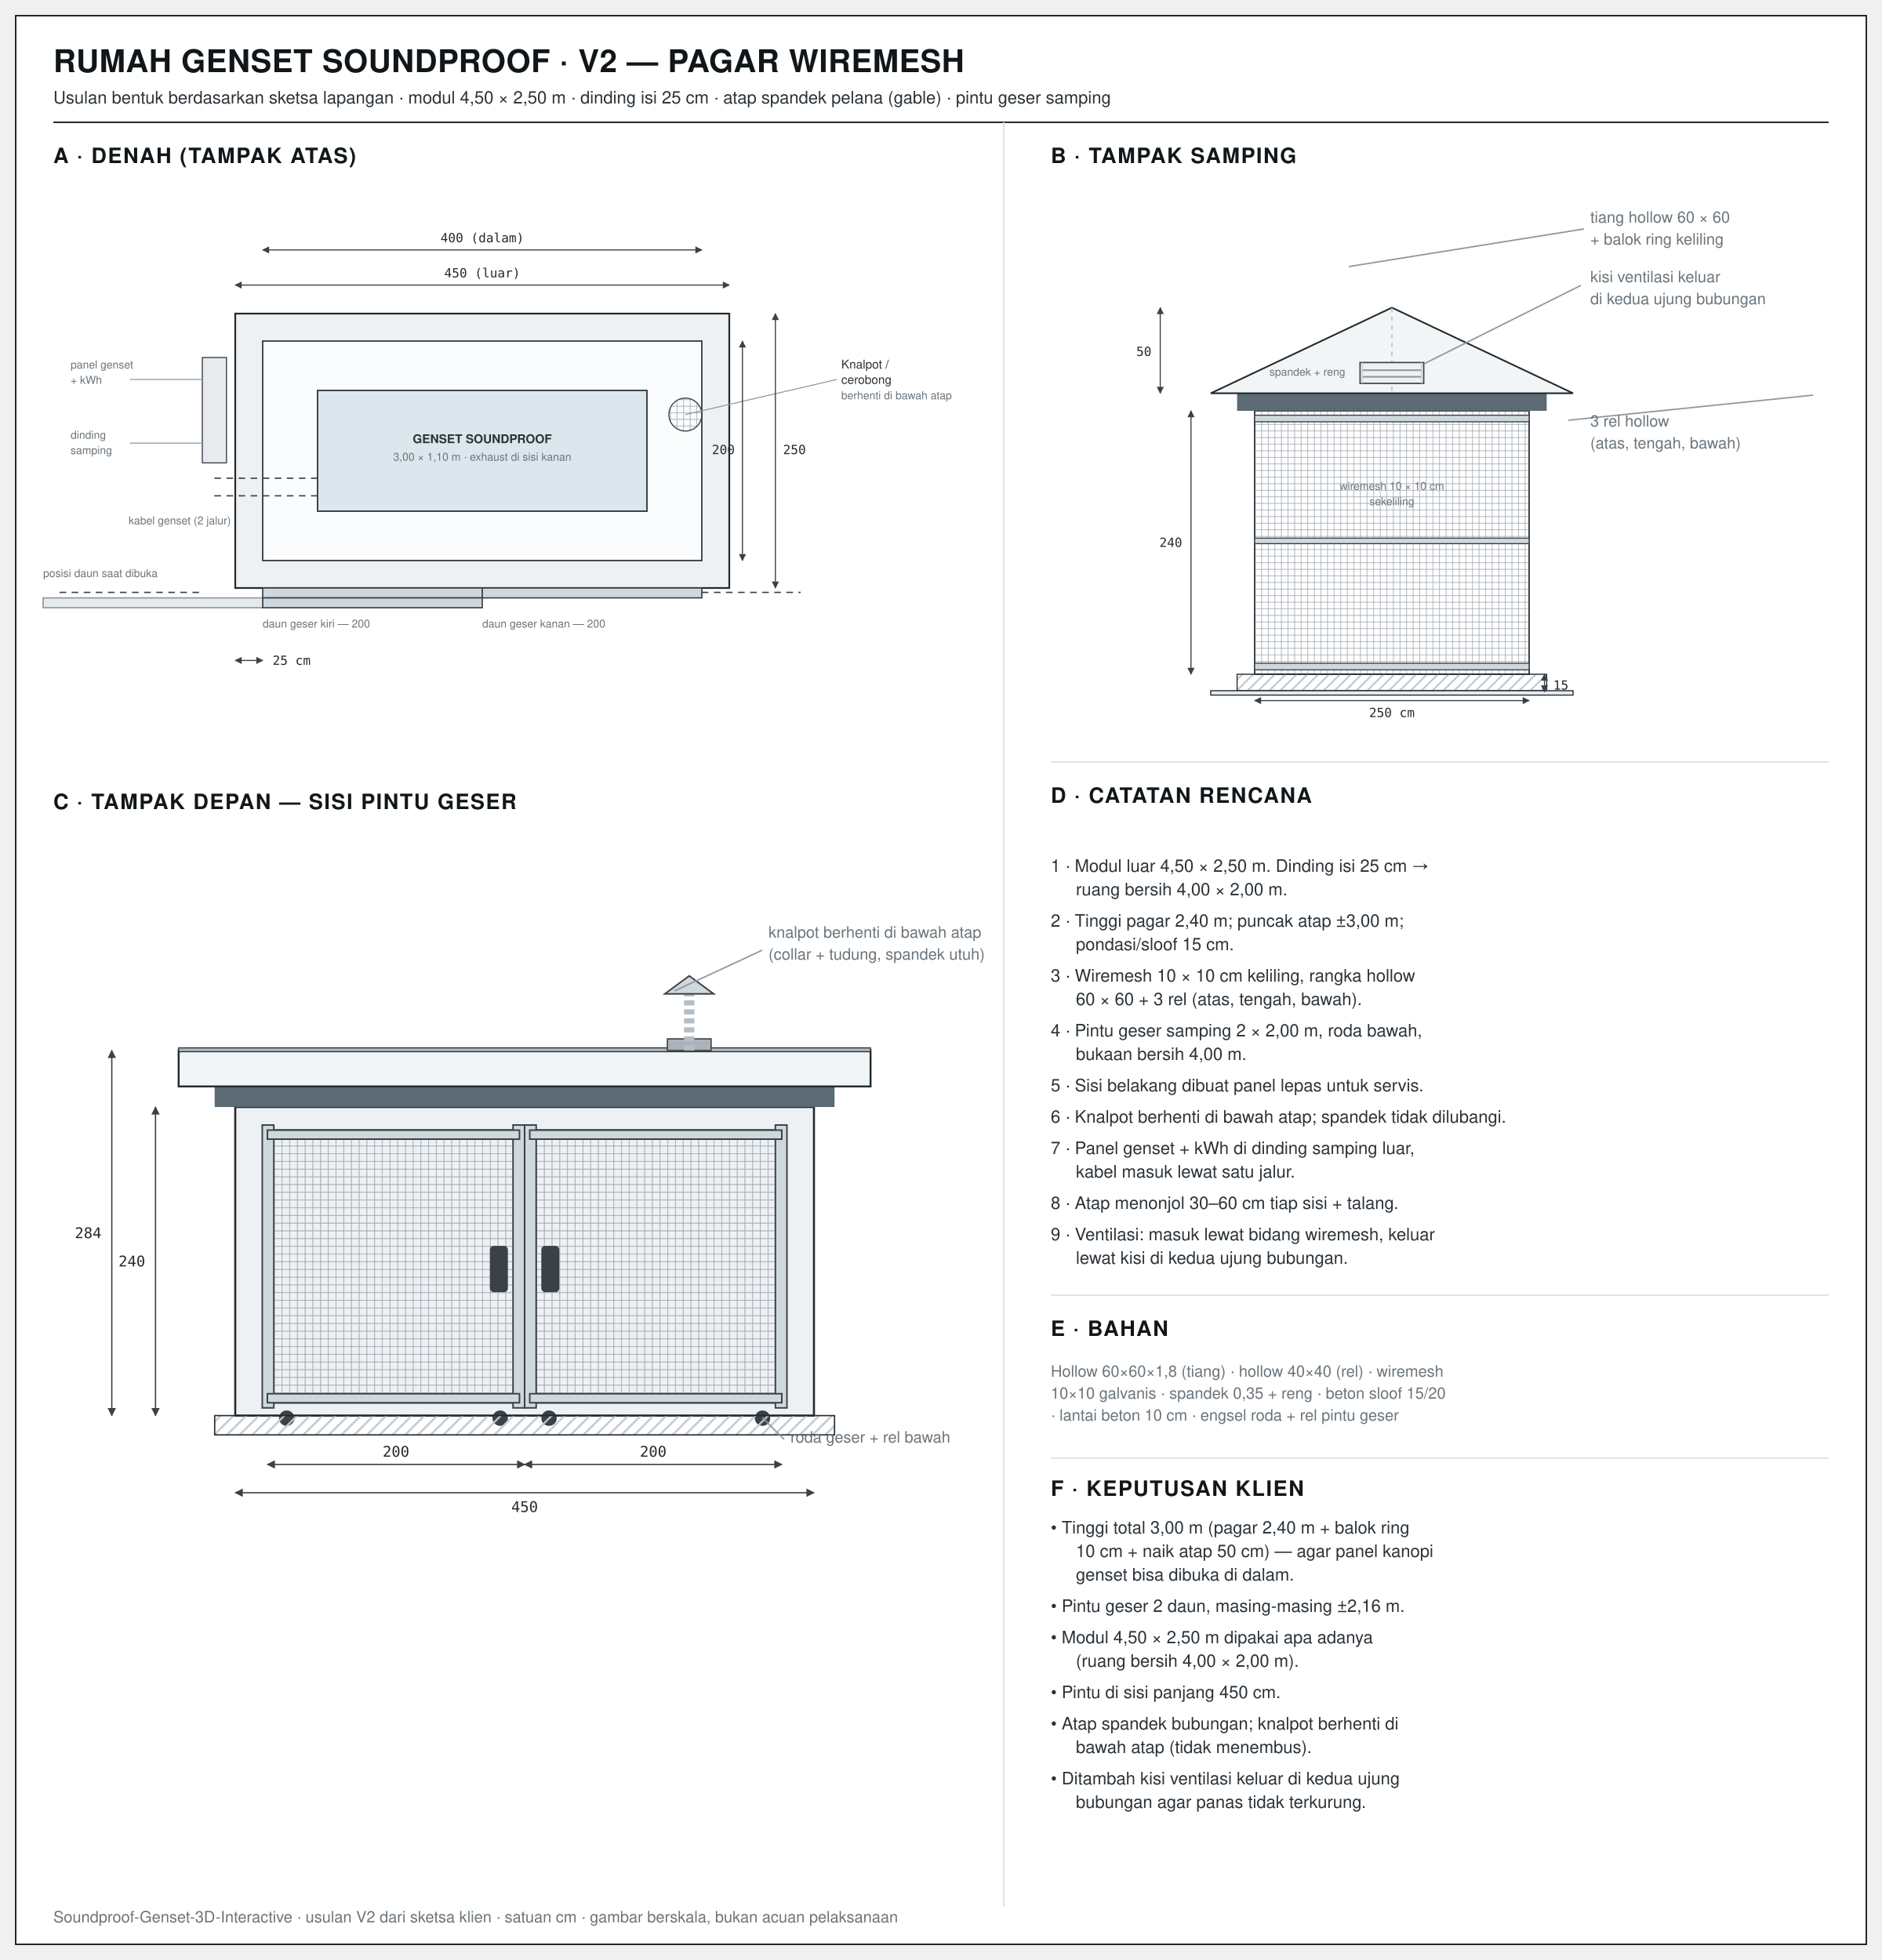
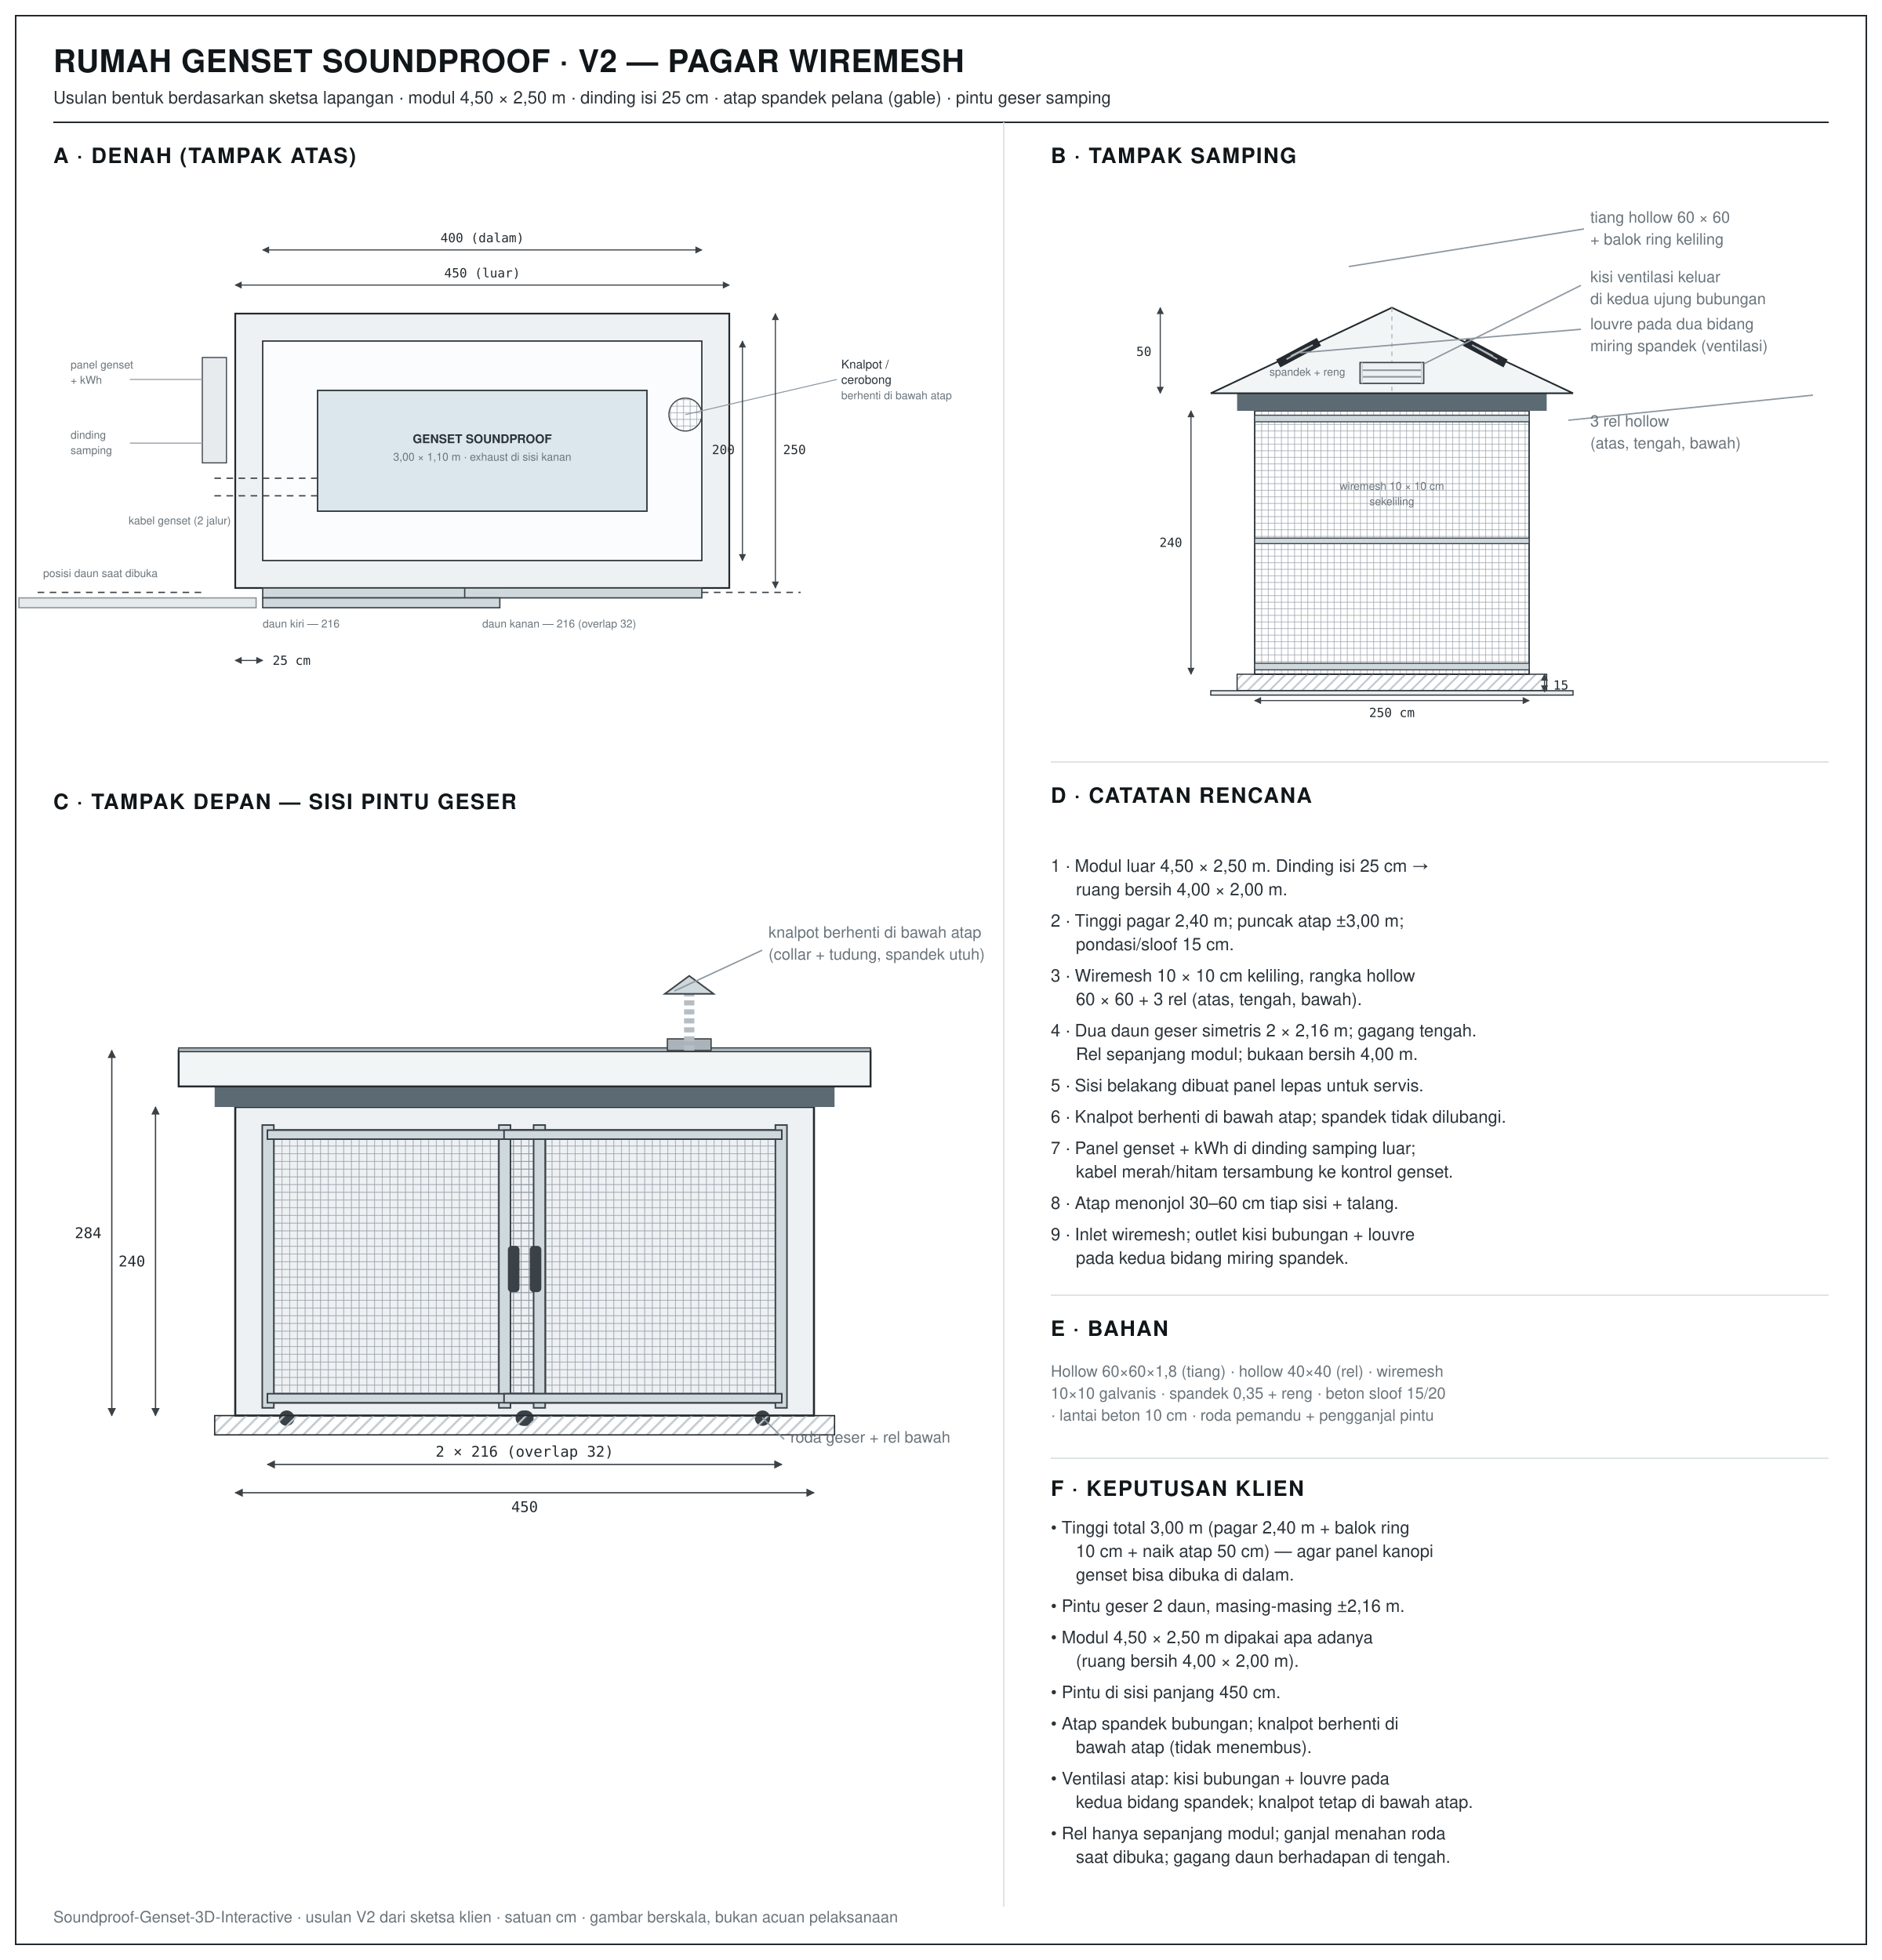
<svg xmlns="http://www.w3.org/2000/svg" viewBox="0 0 1200 1250" width="1200" height="1250" font-family="'IBM Plex Sans',Helvetica,Arial,sans-serif">
  <defs>
    <marker id="ar" viewBox="0 0 10 10" refX="9" refY="5" markerWidth="6.5" markerHeight="6.5" orient="auto-start-reverse">
      <path d="M0 0 L10 5 L0 10 z" fill="#3a4147" />
    </marker>
    <marker id="arr" viewBox="0 0 10 10" refX="1" refY="5" markerWidth="6.5" markerHeight="6.5" orient="auto-start-reverse">
      <path d="M0 0 L10 5 L0 10 z" fill="#3a4147" />
    </marker>
    <pattern id="mesh" width="6" height="6" patternUnits="userSpaceOnUse">
      <path d="M0 0 H6 M0 0 V6" stroke="#8d97a0" stroke-width="0.9" fill="none" />
    </pattern>
    <pattern id="hatch" width="7" height="7" patternUnits="userSpaceOnUse" patternTransform="rotate(45)">
      <line x1="0" y1="0" x2="0" y2="7" stroke="#b9c1c7" stroke-width="3" />
    </pattern>
    <style>
      .frame{fill:#fff;stroke:#232a2f;stroke-width:1}
      .wall{fill:#eef1f3;stroke:#232a2f;stroke-width:1.6}
      .inner{fill:#fafcfd;stroke:#232a2f;stroke-width:1.2}
      .ring{fill:#5b6a73}
      .genset{fill:#dbe7ed;stroke:#3a4147;stroke-width:1.4}
      .roof{fill:#f2f5f6;stroke:#232a2f;stroke-width:1.5}
      .leaf{fill:#cfd8dd;stroke:#3a4147;stroke-width:1.2}
      .dash{fill:none;stroke:#3a4147;stroke-width:1.2;stroke-dasharray:6 5}
      .dim{stroke:#3a4147;stroke-width:1;marker-start:url(#ar);marker-end:url(#ar)}
      .dimv{stroke:#3a4147;stroke-width:1;marker-start:url(#ar);marker-end:url(#ar)}
      .dimt{font-size:11.5px;fill:#232a2f;font-family:'IBM Plex Mono',monospace}
      .h1{font-size:20px;font-weight:700;fill:#101619;letter-spacing:.3px}
      .h2{font-size:13.5px;font-weight:700;fill:#101619;letter-spacing:.8px}
      .lbl{font-size:11px;fill:#2b3339}
      .lblb{font-size:11px;font-weight:700;fill:#2b3339}
      .note{font-size:10px;fill:#6a747b}
      .acc{stroke:#c2201a;stroke-width:1.4;fill:none}
      .wheel{fill:#3a4147}
      .lead{stroke:#8d97a0;stroke-width:.9;fill:none}
    </style>
  </defs>
+   <rect x="0" y="0" width="1200" height="1250" fill="#ffffff" />
  <rect class="frame" x="10" y="10" width="1180" height="1230" />
  <text class="h1" x="34" y="46">RUMAH GENSET SOUNDPROOF · V2 — PAGAR WIREMESH</text>
  <text class="lbl" x="34" y="66">Usulan bentuk berdasarkan sketsa lapangan · modul 4,50 × 2,50 m · dinding isi 25 cm · atap spandek pelana (gable) · pintu geser samping</text>
  <line x1="34" y1="78" x2="1166" y2="78" stroke="#232a2f" />
  <line x1="640" y1="78" x2="640" y2="1216" stroke="#dfe4e7" />
  <text class="h2" x="34" y="104">A · DENAH (TAMPAK ATAS)</text>
  <g transform="translate(150,200) scale(0.70)">
    <rect x="0" y="0" width="450" height="250" class="wall" />
    <rect x="25" y="25" width="400" height="200" class="inner" />
    <rect x="75" y="70" width="300" height="110" class="genset" />
    <text class="lblb" x="225" y="118" text-anchor="middle">GENSET SOUNDPROOF</text>
    <text class="note" x="225" y="134" text-anchor="middle">3,00 × 1,10 m · exhaust di sisi kanan</text>
    <circle cx="410" cy="92" r="15" fill="url(#mesh)" stroke="#3a4147" />
    <line x1="410" y1="92" x2="548" y2="60" class="lead" />
    <text class="lbl" x="552" y="50">Knalpot /</text>
    <text class="lbl" x="552" y="64">cerobong</text>
    <text class="note" x="552" y="78">berhenti di bawah atap</text>
-     <rect x="25" y="250" width="200" height="9" class="leaf" />
-     <rect x="225" y="250" width="200" height="9" class="leaf" />
-     <rect x="25" y="259" width="200" height="9" class="leaf" />
-     <rect x="-175" y="259" width="200" height="9" class="leaf" opacity="0.55" />
-     <path class="dash" d="M-160 254 L-30 254" />
+     <rect x="25" y="250" width="216" height="9" class="leaf" />
+     <rect x="209" y="250" width="216" height="9" class="leaf" />
+     <rect x="25" y="259" width="216" height="9" class="leaf" />
+     <rect x="-197" y="259" width="216" height="9" class="leaf" opacity="0.55" />
+     <path class="dash" d="M-180 254 L-30 254" />
    <path class="dash" d="M425 254 L515 254" />
-     <text class="note" x="25" y="286">daun geser kiri — 200</text>
-     <text class="note" x="225" y="286">daun geser kanan — 200</text>
+     <text class="note" x="25" y="286">daun kiri — 216</text>
+     <text class="note" x="225" y="286">daun kanan — 216 (overlap 32)</text>
    <text class="note" x="-175" y="240">posisi daun saat dibuka</text>
    <rect x="-30" y="40" width="22" height="96" fill="#e7ebee" stroke="#3a4147" />
    <line x1="-30" y1="60" x2="-96" y2="60" class="lead" />
    <text class="note" x="-150" y="50">panel genset</text>
    <text class="note" x="-150" y="64">+ kWh</text>
    <line x1="-30" y1="118" x2="-96" y2="118" class="lead" />
    <text class="note" x="-150" y="114">dinding</text>
    <text class="note" x="-150" y="128">samping</text>
    <path class="dash" d="M75 150 L-24 150" />
    <path class="dash" d="M75 166 L-24 166" />
    <text class="note" x="-4" y="192" text-anchor="end">kabel genset (2 jalur)</text>
    <path class="dim" d="M0 -26 L450 -26" />
    <text class="dimt" x="225" y="-33" text-anchor="middle">450 (luar)</text>
    <path class="dim" d="M25 -58 L425 -58" />
    <text class="dimt" x="225" y="-65" text-anchor="middle">400 (dalam)</text>
    <path class="dimv" d="M492 0 L492 250" />
    <text class="dimt" x="499" y="128">250</text>
    <path class="dimv" d="M462 25 L462 225" />
    <text class="dimt" x="455" y="128" text-anchor="end">200</text>
    <path class="dim" d="M0 316 L25 316" />
    <text class="dimt" x="34" y="320">25 cm</text>
  </g>
  <text class="h2" x="670" y="104">B · TAMPAK SAMPING</text>
  <g transform="translate(800,262) scale(0.70)">
    <rect x="0" y="0" width="250" height="240" fill="url(#mesh)" stroke="#3a4147" stroke-width="1.4" />
    <rect x="0" y="4" width="250" height="6" fill="#cfd8dd" stroke="#3a4147" />
    <rect x="0" y="116" width="250" height="5" fill="#cfd8dd" stroke="#3a4147" />
    <rect x="0" y="230" width="250" height="6" fill="#cfd8dd" stroke="#3a4147" />
    <text class="note" x="125" y="72" text-anchor="middle">wiremesh 10 × 10 cm</text>
    <text class="note" x="125" y="86" text-anchor="middle">sekeliling</text>
    <rect x="-16" y="-16" width="282" height="16" class="ring" />
    <path class="roof" d="M-40 -16 L125 -94 L290 -16 Z" />
    <line x1="125" y1="-94" x2="125" y2="-16" stroke="#aeb7bd" stroke-width="1" stroke-dasharray="4 4" />
    <text class="note" x="48" y="-32" text-anchor="middle">spandek + reng</text>
    <rect x="96" y="-44" width="58" height="19" fill="#eef1f3" stroke="#3a4147" stroke-width="1.2" />
    <line x1="98" y1="-37" x2="152" y2="-37" stroke="#8d97a0" stroke-width="1.5" />
    <line x1="98" y1="-31" x2="152" y2="-31" stroke="#8d97a0" stroke-width="1.5" />
    <line x1="98" y1="-44" x2="98" y2="-25" stroke="#c8ced2" stroke-width="1" />
    <line x1="152" y1="-44" x2="152" y2="-25" stroke="#c8ced2" stroke-width="1" />
+     <path d="M25 -45 L55 -61" stroke="#252a2e" stroke-width="8" stroke-linecap="square" />
+     <path d="M195 -61 L225 -45" stroke="#252a2e" stroke-width="8" stroke-linecap="square" />
+     <path d="M29 -47 L53 -60 M198 -60 L221 -47" stroke="#aeb7bd" stroke-width="1.4" />
+     <path d="M33 -50 L49 -58 M202 -58 L217 -50" stroke="#aeb7bd" stroke-width="1.4" />
    <rect x="-16" y="240" width="282" height="15" fill="url(#hatch)" stroke="#232a2f" />
    <rect x="-40" y="255" width="330" height="4" fill="#e7ebee" stroke="#232a2f" />
    <path class="dimv" d="M-58 0 L-58 240" />
    <text class="dimt" x="-66" y="124" text-anchor="end">240</text>
    <path class="dimv" d="M-86 -16 L-86 -94" />
    <text class="dimt" x="-94" y="-50" text-anchor="end">50</text>
    <path class="dim" d="M0 264 L250 264" />
    <text class="dimt" x="125" y="279" text-anchor="middle">250 cm</text>
    <path class="dimv" d="M264 240 L264 256" />
    <text class="dimt" x="272" y="254">15</text>
  </g>
  <line x1="860" y1="170" x2="1010" y2="146" class="lead" />
  <text class="note" x="1014" y="142">tiang hollow 60 × 60</text>
  <text class="note" x="1014" y="156">+ balok ring keliling</text>
  <line x1="908" y1="232" x2="1008" y2="182" class="lead" />
  <text class="note" x="1014" y="180">kisi ventilasi keluar</text>
  <text class="note" x="1014" y="194">di kedua ujung bubungan</text>
+   <line x1="829" y1="225" x2="1008" y2="210" class="lead" />
+   <text class="note" x="1014" y="210">louvre pada dua bidang</text>
+   <text class="note" x="1014" y="224">miring spandek (ventilasi)</text>
  <line x1="1156" y1="252" x2="1000" y2="268" class="lead" />
  <text class="note" x="1014" y="272">3 rel hollow</text>
  <text class="note" x="1014" y="286">(atas, tengah, bawah)</text>
  <line x1="670" y1="486" x2="1166" y2="486" stroke="#dfe4e7" />
  <text class="h2" x="670" y="512">D · CATATAN RENCANA</text>
  <g class="lbl">
    <text x="670" y="556">1 · Modul luar 4,50 × 2,50 m. Dinding isi 25 cm →</text>
    <text x="686" y="571">ruang bersih 4,00 × 2,00 m.</text>
    <text x="670" y="591">2 · Tinggi pagar 2,40 m; puncak atap ±3,00 m;</text>
    <text x="686" y="606">pondasi/sloof 15 cm.</text>
    <text x="670" y="626">3 · Wiremesh 10 × 10 cm keliling, rangka hollow</text>
    <text x="686" y="641">60 × 60 + 3 rel (atas, tengah, bawah).</text>
-     <text x="670" y="661">4 · Pintu geser samping 2 × 2,00 m, roda bawah,</text>
-     <text x="686" y="676">bukaan bersih 4,00 m.</text>
+     <text x="670" y="661">4 · Dua daun geser simetris 2 × 2,16 m; gagang tengah.</text>
+     <text x="686" y="676">Rel sepanjang modul; bukaan bersih 4,00 m.</text>
    <text x="670" y="696">5 · Sisi belakang dibuat panel lepas untuk servis.</text>
    <text x="670" y="716">6 · Knalpot berhenti di bawah atap; spandek tidak dilubangi.</text>
-     <text x="670" y="736">7 · Panel genset + kWh di dinding samping luar,</text>
-     <text x="686" y="751">kabel masuk lewat satu jalur.</text>
+     <text x="670" y="736">7 · Panel genset + kWh di dinding samping luar;</text>
+     <text x="686" y="751">kabel merah/hitam tersambung ke kontrol genset.</text>
    <text x="670" y="771">8 · Atap menonjol 30–60 cm tiap sisi + talang.</text>
-     <text x="670" y="791">9 · Ventilasi: masuk lewat bidang wiremesh, keluar</text>
-     <text x="686" y="806">lewat kisi di kedua ujung bubungan.</text>
+     <text x="670" y="791">9 · Inlet wiremesh; outlet kisi bubungan + louvre</text>
+     <text x="686" y="806">pada kedua bidang miring spandek.</text>
  </g>
  <text class="h2" x="34" y="516">C · TAMPAK DEPAN — SISI PINTU GESER</text>
  <g transform="translate(150,706) scale(0.82)">
    <rect x="0" y="0" width="450" height="240" class="wall" />
-     <rect x="25" y="18" width="196" height="212" fill="url(#mesh)" stroke="#3a4147" stroke-width="1.5" />
-     <rect x="229" y="18" width="196" height="212" fill="url(#mesh)" stroke="#3a4147" stroke-width="1.5" />
+     <rect x="25" y="18" width="216" height="212" fill="url(#mesh)" stroke="#3a4147" stroke-width="1.5" />
+     <rect x="209" y="18" width="216" height="212" fill="url(#mesh)" stroke="#3a4147" stroke-width="1.5" />
    <rect x="21" y="14" width="9" height="220" class="leaf" />
-     <rect x="216" y="14" width="9" height="220" class="leaf" />
-     <rect x="225" y="14" width="9" height="220" class="leaf" />
+     <rect x="232" y="14" width="9" height="220" class="leaf" />
+     <rect x="205" y="14" width="9" height="220" class="leaf" />
    <rect x="420" y="14" width="9" height="220" class="leaf" />
-     <rect x="25" y="18" width="196" height="7" class="leaf" />
-     <rect x="229" y="18" width="196" height="7" class="leaf" />
-     <rect x="25" y="223" width="196" height="7" class="leaf" />
-     <rect x="229" y="223" width="196" height="7" class="leaf" />
-     <rect x="198" y="108" width="14" height="36" rx="3" fill="#3a4147" />
-     <rect x="238" y="108" width="14" height="36" rx="3" fill="#3a4147" />
+     <rect x="25" y="18" width="216" height="7" class="leaf" />
+     <rect x="209" y="18" width="216" height="7" class="leaf" />
+     <rect x="25" y="223" width="216" height="7" class="leaf" />
+     <rect x="209" y="223" width="216" height="7" class="leaf" />
+     <rect x="212" y="108" width="9" height="36" rx="3" fill="#3a4147" />
+     <rect x="229" y="108" width="9" height="36" rx="3" fill="#3a4147" />
    <circle class="wheel" cx="40" cy="242" r="6" />
-     <circle class="wheel" cx="206" cy="242" r="6" />
-     <circle class="wheel" cx="244" cy="242" r="6" />
+     <circle class="wheel" cx="226" cy="242" r="6" />
+     <circle class="wheel" cx="224" cy="242" r="6" />
    <circle class="wheel" cx="410" cy="242" r="6" />
    <rect x="-16" y="-16" width="482" height="16" class="ring" />
    <path class="roof" d="M-44 -16 L494 -16 L494 -44 L-44 -44 Z" />
    <rect x="-44" y="-46" width="538" height="3" fill="#aeb7bd" stroke="#232a2f" stroke-width=".8" />
    <rect x="-16" y="240" width="482" height="15" fill="url(#hatch)" stroke="#232a2f" />
    <rect x="336" y="-53" width="34" height="9" fill="#aab3b9" stroke="#3a4147" stroke-width="1" />
    <line x1="353" y1="-44" x2="353" y2="-88" stroke="#b6bec4" stroke-width="8" stroke-dasharray="4 3" />
    <path d="M334 -88 L372 -88 L353 -102 Z" fill="#cfd8dd" stroke="#3a4147" stroke-width="1.2" />
    <path class="dim" d="M0 300 L450 300" />
    <text class="dimt" x="225" y="315" text-anchor="middle">450</text>
-     <path class="dim" d="M25 278 L225 278" />
-     <text class="dimt" x="125" y="272" text-anchor="middle">200</text>
-     <path class="dim" d="M225 278 L425 278" />
-     <text class="dimt" x="325" y="272" text-anchor="middle">200</text>
+     <path class="dim" d="M25 278 L425 278" />
+     <text class="dimt" x="225" y="272" text-anchor="middle">2 × 216 (overlap 32)</text>
    <path class="dimv" d="M-62 0 L-62 240" />
    <text class="dimt" x="-70" y="124" text-anchor="end">240</text>
    <path class="dimv" d="M-96 -44 L-96 240" />
    <text class="dimt" x="-104" y="102" text-anchor="end">284</text>
  </g>
  <line x1="430" y1="632" x2="486" y2="606" class="lead" />
  <text class="note" x="490" y="598">knalpot berhenti di bawah atap</text>
  <text class="note" x="490" y="612">(collar + tudung, spandek utuh)</text>
  <line x1="486" y1="904" x2="500" y2="918" class="lead" />
  <text class="note" x="504" y="920">roda geser + rel bawah</text>
  <line x1="670" y1="826" x2="1166" y2="826" stroke="#dfe4e7" />
  <text class="h2" x="670" y="852">E · BAHAN</text>
  <g class="note">
    <text x="670" y="878">Hollow 60×60×1,8 (tiang) · hollow 40×40 (rel) · wiremesh</text>
    <text x="670" y="892">10×10 galvanis · spandek 0,35 + reng · beton sloof 15/20</text>
-     <text x="670" y="906">· lantai beton 10 cm · engsel roda + rel pintu geser</text>
+     <text x="670" y="906">· lantai beton 10 cm · roda pemandu + pengganjal pintu</text>
  </g>
  <line x1="670" y1="930" x2="1166" y2="930" stroke="#dfe4e7" />
  <text class="h2" x="670" y="954">F · KEPUTUSAN KLIEN</text>
  <g class="lbl">
    <text x="670" y="978">• Tinggi total 3,00 m (pagar 2,40 m + balok ring</text>
    <text x="686" y="993">10 cm + naik atap 50 cm) — agar panel kanopi</text>
    <text x="686" y="1008">genset bisa dibuka di dalam.</text>
    <text x="670" y="1028">• Pintu geser 2 daun, masing-masing ±2,16 m.</text>
    <text x="670" y="1048">• Modul 4,50 × 2,50 m dipakai apa adanya</text>
    <text x="686" y="1063">(ruang bersih 4,00 × 2,00 m).</text>
    <text x="670" y="1083">• Pintu di sisi panjang 450 cm.</text>
    <text x="670" y="1103">• Atap spandek bubungan; knalpot berhenti di</text>
    <text x="686" y="1118">bawah atap (tidak menembus).</text>
-     <text x="670" y="1138">• Ditambah kisi ventilasi keluar di kedua ujung</text>
-     <text x="686" y="1153">bubungan agar panas tidak terkurung.</text>
+     <text x="670" y="1138">• Ventilasi atap: kisi bubungan + louvre pada</text>
+     <text x="686" y="1153">kedua bidang spandek; knalpot tetap di bawah atap.</text>
+     <text x="670" y="1173">• Rel hanya sepanjang modul; ganjal menahan roda</text>
+     <text x="686" y="1188">saat dibuka; gagang daun berhadapan di tengah.</text>
  </g>
  <text class="note" x="34" y="1226">Soundproof-Genset-3D-Interactive · usulan V2 dari sketsa klien · satuan cm · gambar berskala, bukan acuan pelaksanaan</text>
</svg>
